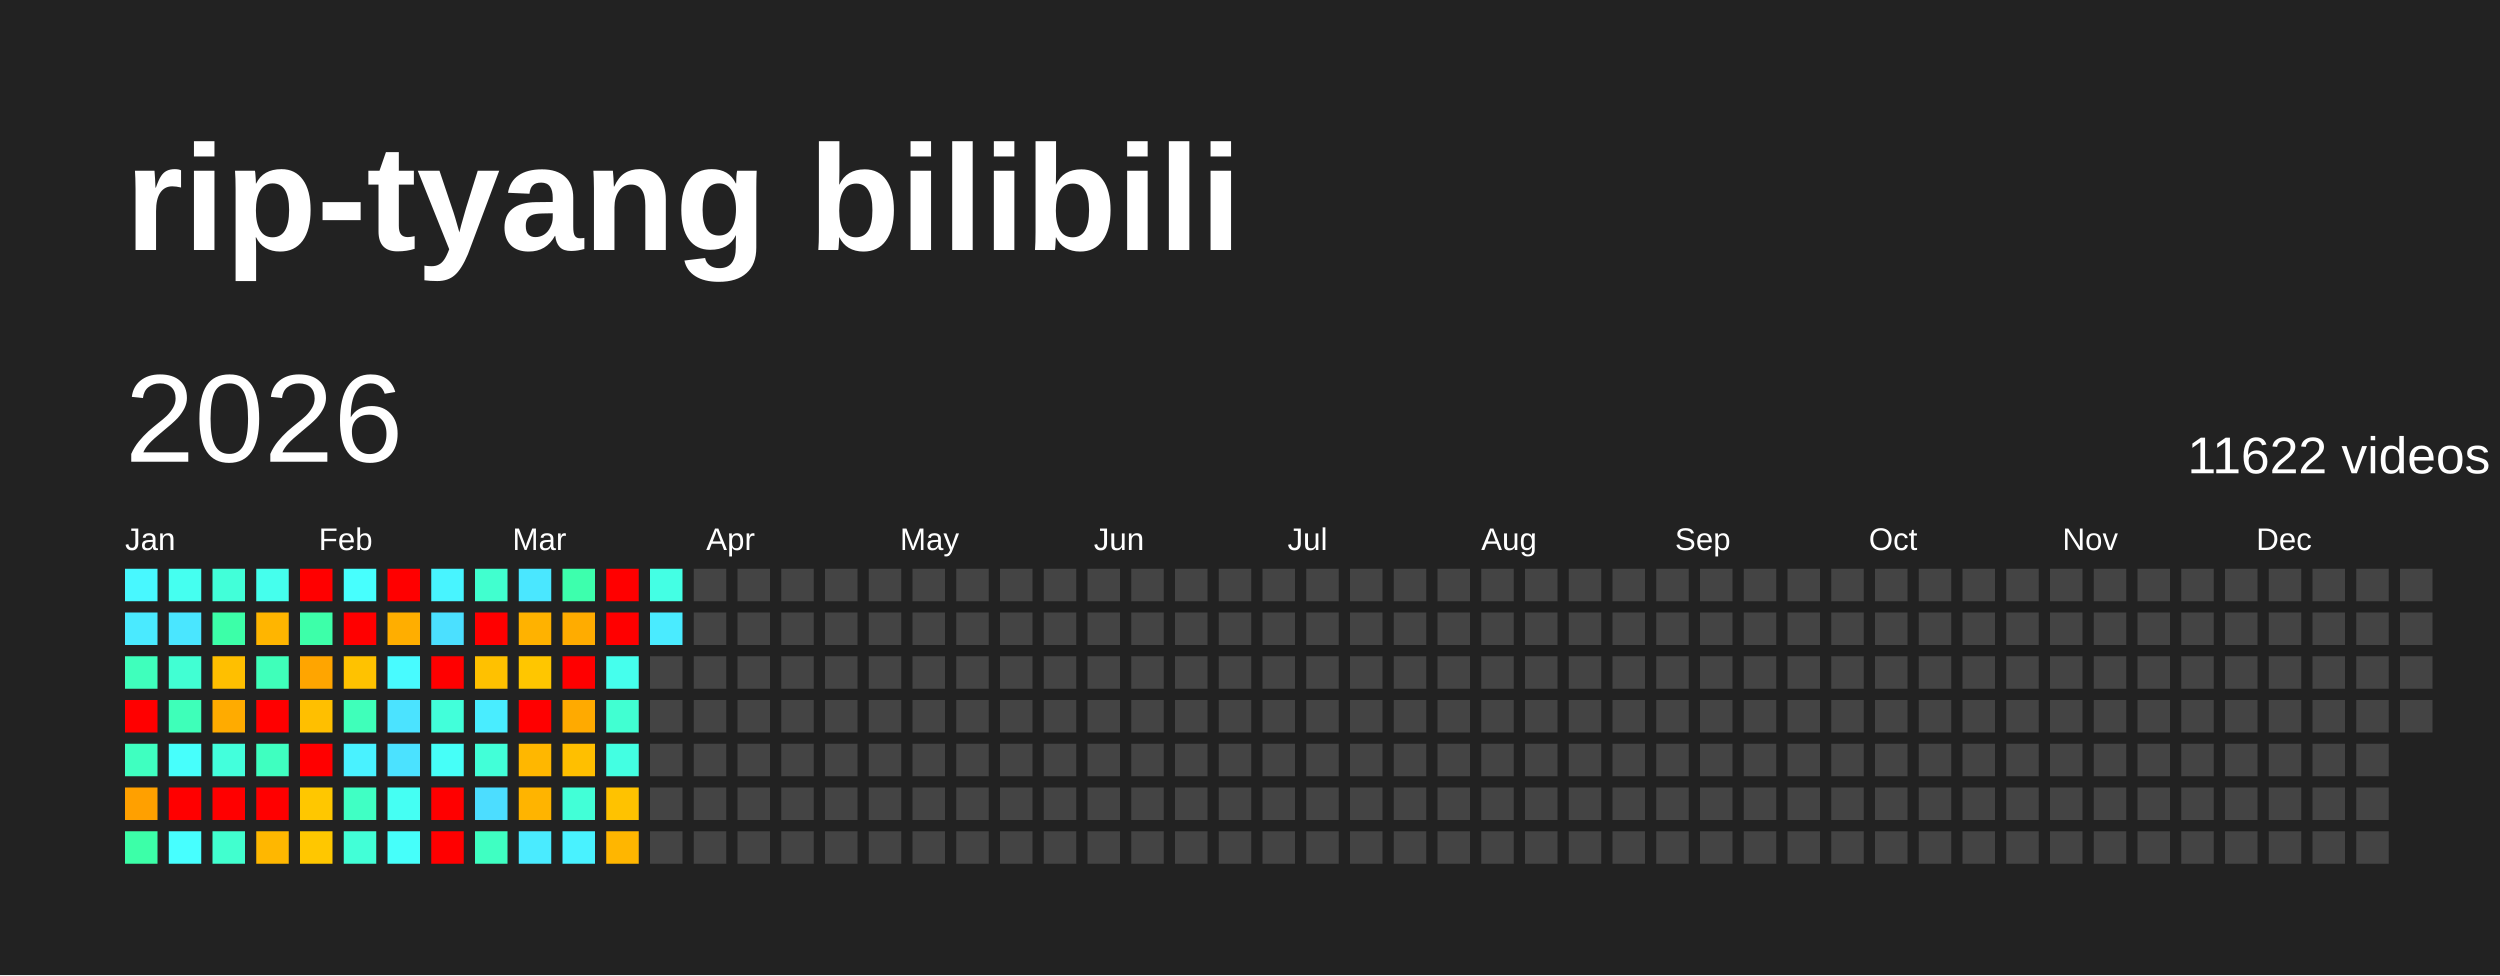
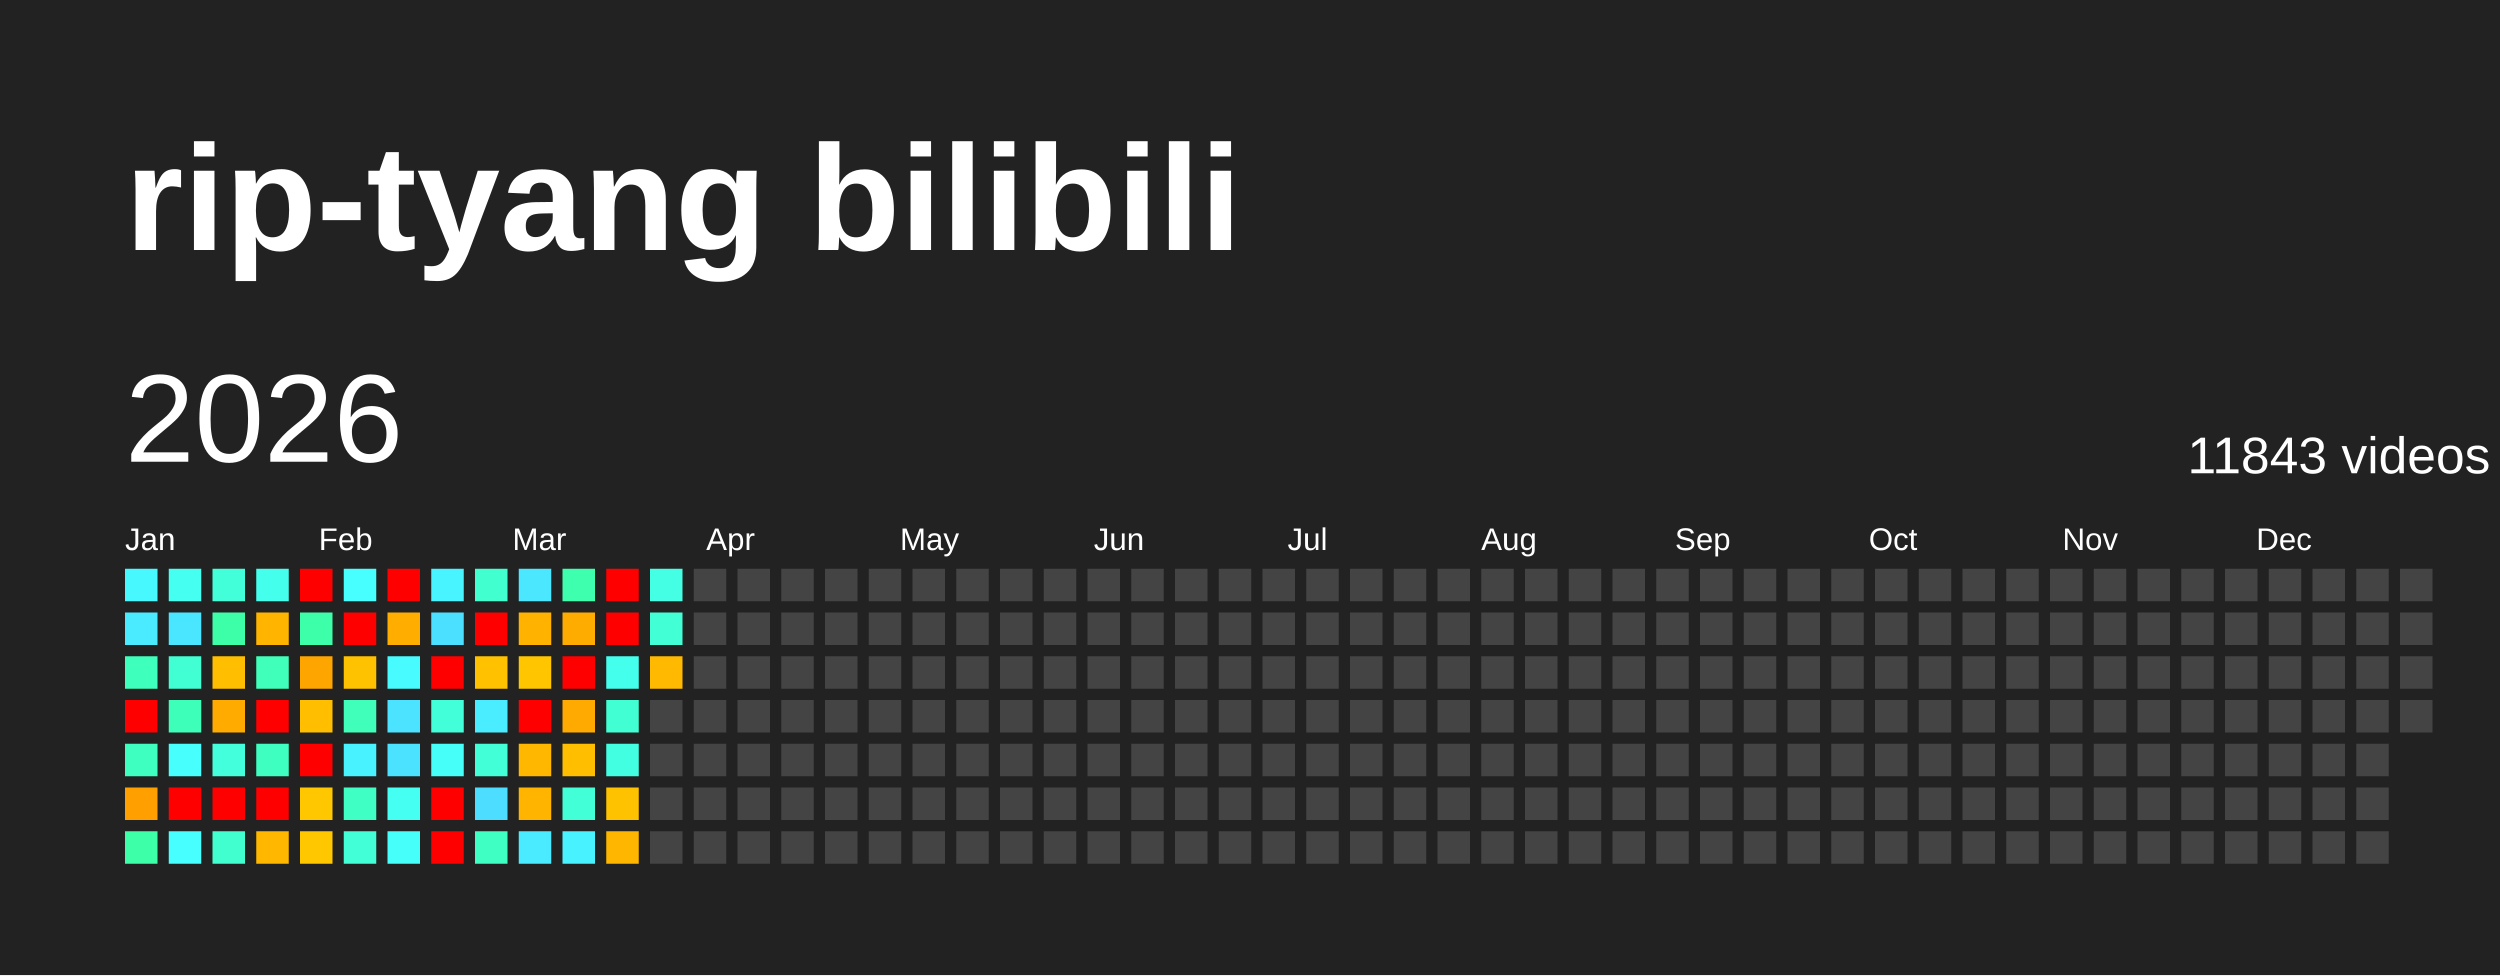
<svg xmlns="http://www.w3.org/2000/svg" baseProfile="full" height="78mm" version="1.1" viewBox="0,0,200,78" width="200mm">
  <defs />
  <rect fill="#222222" height="78" width="200" x="0" y="0" />
  <text fill="#FFFFFF" style="font-size:12px; font-family:Arial; font-weight:bold;" x="10" y="20">rip-tyang bilibili</text>
  <text dominant-baseline="hanging" fill="#FFFFFF" style="font-size:10.0px; font-family:Arial;" x="10" y="30">2026</text>
-   <text dominant-baseline="hanging" fill="#FFFFFF" style="font-size:4.125px; font-family:Arial;" x="175" y="35">11622 videos</text>
+   <text dominant-baseline="hanging" fill="#FFFFFF" style="font-size:4.125px; font-family:Arial;" x="175" y="35">11843 videos</text>
  <text fill="#FFFFFF" style="font-size:2.5px; font-family:Arial" x="10.0" y="44">Jan</text>
  <text fill="#FFFFFF" style="font-size:2.5px; font-family:Arial" x="25.5" y="44">Feb</text>
  <text fill="#FFFFFF" style="font-size:2.5px; font-family:Arial" x="41.0" y="44">Mar</text>
  <text fill="#FFFFFF" style="font-size:2.5px; font-family:Arial" x="56.5" y="44">Apr</text>
  <text fill="#FFFFFF" style="font-size:2.5px; font-family:Arial" x="72.0" y="44">May</text>
  <text fill="#FFFFFF" style="font-size:2.5px; font-family:Arial" x="87.5" y="44">Jun</text>
  <text fill="#FFFFFF" style="font-size:2.5px; font-family:Arial" x="103.0" y="44">Jul</text>
  <text fill="#FFFFFF" style="font-size:2.5px; font-family:Arial" x="118.5" y="44">Aug</text>
  <text fill="#FFFFFF" style="font-size:2.5px; font-family:Arial" x="134.0" y="44">Sep</text>
  <text fill="#FFFFFF" style="font-size:2.5px; font-family:Arial" x="149.5" y="44">Oct</text>
  <text fill="#FFFFFF" style="font-size:2.5px; font-family:Arial" x="165.0" y="44">Nov</text>
  <text fill="#FFFFFF" style="font-size:2.5px; font-family:Arial" x="180.5" y="44">Dec</text>
  <rect fill="#48f8ff" height="2.6" width="2.6" x="10.0" y="45.5" />
  <rect fill="#4aeaff" height="2.6" width="2.6" x="10.0" y="49.0" />
  <rect fill="#3fffbc" height="2.6" width="2.6" x="10.0" y="52.5" />
  <rect fill="red" height="2.6" width="2.6" x="10.0" y="56.0" />
  <rect fill="#3fffc0" height="2.6" width="2.6" x="10.0" y="59.5" />
  <rect fill="#ffa000" height="2.6" width="2.6" x="10.0" y="63.0" />
  <rect fill="#3cffa8" height="2.6" width="2.6" x="10.0" y="66.5" />
  <rect fill="#45fff0" height="2.6" width="2.6" x="13.5" y="45.5" />
  <rect fill="#4ae6ff" height="2.6" width="2.6" x="13.5" y="49.0" />
  <rect fill="#41ffd3" height="2.6" width="2.6" x="13.5" y="52.5" />
  <rect fill="#3effb9" height="2.6" width="2.6" x="13.5" y="56.0" />
  <rect fill="#47fffc" height="2.6" width="2.6" x="13.5" y="59.5" />
  <rect fill="red" height="2.6" width="2.6" x="13.5" y="63.0" />
  <rect fill="#47ffff" height="2.6" width="2.6" x="13.5" y="66.5" />
  <rect fill="#42ffd9" height="2.6" width="2.6" x="17.0" y="45.5" />
  <rect fill="#3cffa8" height="2.6" width="2.6" x="17.0" y="49.0" />
  <rect fill="#ffbf00" height="2.6" width="2.6" x="17.0" y="52.5" />
  <rect fill="#ffab00" height="2.6" width="2.6" x="17.0" y="56.0" />
  <rect fill="#43ffdc" height="2.6" width="2.6" x="17.0" y="59.5" />
  <rect fill="red" height="2.6" width="2.6" x="17.0" y="63.0" />
  <rect fill="#41ffcf" height="2.6" width="2.6" x="17.0" y="66.5" />
  <rect fill="#45ffed" height="2.6" width="2.6" x="20.5" y="45.5" />
  <rect fill="#ffb500" height="2.6" width="2.6" x="20.5" y="49.0" />
  <rect fill="#3fffba" height="2.6" width="2.6" x="20.5" y="52.5" />
  <rect fill="red" height="2.6" width="2.6" x="20.5" y="56.0" />
  <rect fill="#3fffc0" height="2.6" width="2.6" x="20.5" y="59.5" />
  <rect fill="red" height="2.6" width="2.6" x="20.5" y="63.0" />
  <rect fill="#ffb700" height="2.6" width="2.6" x="20.5" y="66.5" />
  <rect fill="red" height="2.6" width="2.6" x="24.0" y="45.5" />
  <rect fill="#3dffa9" height="2.6" width="2.6" x="24.0" y="49.0" />
  <rect fill="#ffa500" height="2.6" width="2.6" x="24.0" y="52.5" />
  <rect fill="#ffbf00" height="2.6" width="2.6" x="24.0" y="56.0" />
  <rect fill="red" height="2.6" width="2.6" x="24.0" y="59.5" />
  <rect fill="#ffc700" height="2.6" width="2.6" x="24.0" y="63.0" />
  <rect fill="#ffc700" height="2.6" width="2.6" x="24.0" y="66.5" />
  <rect fill="#47fffe" height="2.6" width="2.6" x="27.5" y="45.5" />
  <rect fill="red" height="2.6" width="2.6" x="27.5" y="49.0" />
  <rect fill="#ffc200" height="2.6" width="2.6" x="27.5" y="52.5" />
  <rect fill="#3fffba" height="2.6" width="2.6" x="27.5" y="56.0" />
  <rect fill="#49f2ff" height="2.6" width="2.6" x="27.5" y="59.5" />
  <rect fill="#40ffc4" height="2.6" width="2.6" x="27.5" y="63.0" />
  <rect fill="#42ffd7" height="2.6" width="2.6" x="27.5" y="66.5" />
  <rect fill="red" height="2.6" width="2.6" x="31.0" y="45.5" />
  <rect fill="#ffae00" height="2.6" width="2.6" x="31.0" y="49.0" />
  <rect fill="#48fbff" height="2.6" width="2.6" x="31.0" y="52.5" />
  <rect fill="#4be3ff" height="2.6" width="2.6" x="31.0" y="56.0" />
  <rect fill="#4be2ff" height="2.6" width="2.6" x="31.0" y="59.5" />
  <rect fill="#45fff3" height="2.6" width="2.6" x="31.0" y="63.0" />
  <rect fill="#46fffa" height="2.6" width="2.6" x="31.0" y="66.5" />
  <rect fill="#48f4ff" height="2.6" width="2.6" x="34.5" y="45.5" />
  <rect fill="#4be0ff" height="2.6" width="2.6" x="34.5" y="49.0" />
  <rect fill="red" height="2.6" width="2.6" x="34.5" y="52.5" />
  <rect fill="#42ffda" height="2.6" width="2.6" x="34.5" y="56.0" />
  <rect fill="#46fff8" height="2.6" width="2.6" x="34.5" y="59.5" />
  <rect fill="red" height="2.6" width="2.6" x="34.5" y="63.0" />
  <rect fill="red" height="2.6" width="2.6" x="34.5" y="66.5" />
  <rect fill="#41ffcf" height="2.6" width="2.6" x="38.0" y="45.5" />
  <rect fill="red" height="2.6" width="2.6" x="38.0" y="49.0" />
  <rect fill="#ffc100" height="2.6" width="2.6" x="38.0" y="52.5" />
  <rect fill="#49edff" height="2.6" width="2.6" x="38.0" y="56.0" />
  <rect fill="#42ffd8" height="2.6" width="2.6" x="38.0" y="59.5" />
  <rect fill="#4cddff" height="2.6" width="2.6" x="38.0" y="63.0" />
  <rect fill="#3fffc2" height="2.6" width="2.6" x="38.0" y="66.5" />
  <rect fill="#4ae7ff" height="2.6" width="2.6" x="41.5" y="45.5" />
  <rect fill="#ffb200" height="2.6" width="2.6" x="41.5" y="49.0" />
  <rect fill="#ffc600" height="2.6" width="2.6" x="41.5" y="52.5" />
  <rect fill="red" height="2.6" width="2.6" x="41.5" y="56.0" />
  <rect fill="#ffb700" height="2.6" width="2.6" x="41.5" y="59.5" />
  <rect fill="#ffb400" height="2.6" width="2.6" x="41.5" y="63.0" />
  <rect fill="#4aebff" height="2.6" width="2.6" x="41.5" y="66.5" />
  <rect fill="#3dffad" height="2.6" width="2.6" x="45.0" y="45.5" />
  <rect fill="#ffac00" height="2.6" width="2.6" x="45.0" y="49.0" />
  <rect fill="red" height="2.6" width="2.6" x="45.0" y="52.5" />
  <rect fill="#ffaa00" height="2.6" width="2.6" x="45.0" y="56.0" />
  <rect fill="#ffbf00" height="2.6" width="2.6" x="45.0" y="59.5" />
  <rect fill="#42ffd7" height="2.6" width="2.6" x="45.0" y="63.0" />
  <rect fill="#49f2ff" height="2.6" width="2.6" x="45.0" y="66.5" />
  <rect fill="red" height="2.6" width="2.6" x="48.5" y="45.5" />
  <rect fill="red" height="2.6" width="2.6" x="48.5" y="49.0" />
  <rect fill="#45ffed" height="2.6" width="2.6" x="48.5" y="52.5" />
  <rect fill="#41ffd2" height="2.6" width="2.6" x="48.5" y="56.0" />
  <rect fill="#43ffe2" height="2.6" width="2.6" x="48.5" y="59.5" />
  <rect fill="#ffc200" height="2.6" width="2.6" x="48.5" y="63.0" />
  <rect fill="#ffb600" height="2.6" width="2.6" x="48.5" y="66.5" />
  <rect fill="#44ffe4" height="2.6" width="2.6" x="52.0" y="45.5" />
-   <rect fill="#4aebff" height="2.6" width="2.6" x="52.0" y="49.0" />
-   <rect fill="#444444" height="2.6" width="2.6" x="52.0" y="52.5" />
+   <rect fill="#42ffd5" height="2.6" width="2.6" x="52.0" y="49.0" />
+   <rect fill="#ffb900" height="2.6" width="2.6" x="52.0" y="52.5" />
  <rect fill="#444444" height="2.6" width="2.6" x="52.0" y="56.0" />
  <rect fill="#444444" height="2.6" width="2.6" x="52.0" y="59.5" />
  <rect fill="#444444" height="2.6" width="2.6" x="52.0" y="63.0" />
  <rect fill="#444444" height="2.6" width="2.6" x="52.0" y="66.5" />
  <rect fill="#444444" height="2.6" width="2.6" x="55.5" y="45.5" />
  <rect fill="#444444" height="2.6" width="2.6" x="55.5" y="49.0" />
  <rect fill="#444444" height="2.6" width="2.6" x="55.5" y="52.5" />
  <rect fill="#444444" height="2.6" width="2.6" x="55.5" y="56.0" />
  <rect fill="#444444" height="2.6" width="2.6" x="55.5" y="59.5" />
  <rect fill="#444444" height="2.6" width="2.6" x="55.5" y="63.0" />
  <rect fill="#444444" height="2.6" width="2.6" x="55.5" y="66.5" />
  <rect fill="#444444" height="2.6" width="2.6" x="59.0" y="45.5" />
  <rect fill="#444444" height="2.6" width="2.6" x="59.0" y="49.0" />
  <rect fill="#444444" height="2.6" width="2.6" x="59.0" y="52.5" />
  <rect fill="#444444" height="2.6" width="2.6" x="59.0" y="56.0" />
  <rect fill="#444444" height="2.6" width="2.6" x="59.0" y="59.5" />
  <rect fill="#444444" height="2.6" width="2.6" x="59.0" y="63.0" />
  <rect fill="#444444" height="2.6" width="2.6" x="59.0" y="66.5" />
  <rect fill="#444444" height="2.6" width="2.6" x="62.5" y="45.5" />
  <rect fill="#444444" height="2.6" width="2.6" x="62.5" y="49.0" />
  <rect fill="#444444" height="2.6" width="2.6" x="62.5" y="52.5" />
  <rect fill="#444444" height="2.6" width="2.6" x="62.5" y="56.0" />
  <rect fill="#444444" height="2.6" width="2.6" x="62.5" y="59.5" />
  <rect fill="#444444" height="2.6" width="2.6" x="62.5" y="63.0" />
  <rect fill="#444444" height="2.6" width="2.6" x="62.5" y="66.5" />
  <rect fill="#444444" height="2.6" width="2.6" x="66.0" y="45.5" />
  <rect fill="#444444" height="2.6" width="2.6" x="66.0" y="49.0" />
  <rect fill="#444444" height="2.6" width="2.6" x="66.0" y="52.5" />
  <rect fill="#444444" height="2.6" width="2.6" x="66.0" y="56.0" />
  <rect fill="#444444" height="2.6" width="2.6" x="66.0" y="59.5" />
  <rect fill="#444444" height="2.6" width="2.6" x="66.0" y="63.0" />
  <rect fill="#444444" height="2.6" width="2.6" x="66.0" y="66.5" />
  <rect fill="#444444" height="2.6" width="2.6" x="69.5" y="45.5" />
  <rect fill="#444444" height="2.6" width="2.6" x="69.5" y="49.0" />
  <rect fill="#444444" height="2.6" width="2.6" x="69.5" y="52.5" />
  <rect fill="#444444" height="2.6" width="2.6" x="69.5" y="56.0" />
  <rect fill="#444444" height="2.6" width="2.6" x="69.5" y="59.5" />
  <rect fill="#444444" height="2.6" width="2.6" x="69.5" y="63.0" />
  <rect fill="#444444" height="2.6" width="2.6" x="69.5" y="66.5" />
  <rect fill="#444444" height="2.6" width="2.6" x="73.0" y="45.5" />
  <rect fill="#444444" height="2.6" width="2.6" x="73.0" y="49.0" />
  <rect fill="#444444" height="2.6" width="2.6" x="73.0" y="52.5" />
  <rect fill="#444444" height="2.6" width="2.6" x="73.0" y="56.0" />
  <rect fill="#444444" height="2.6" width="2.6" x="73.0" y="59.5" />
  <rect fill="#444444" height="2.6" width="2.6" x="73.0" y="63.0" />
  <rect fill="#444444" height="2.6" width="2.6" x="73.0" y="66.5" />
  <rect fill="#444444" height="2.6" width="2.6" x="76.5" y="45.5" />
  <rect fill="#444444" height="2.6" width="2.6" x="76.5" y="49.0" />
  <rect fill="#444444" height="2.6" width="2.6" x="76.5" y="52.5" />
  <rect fill="#444444" height="2.6" width="2.6" x="76.5" y="56.0" />
  <rect fill="#444444" height="2.6" width="2.6" x="76.5" y="59.5" />
  <rect fill="#444444" height="2.6" width="2.6" x="76.5" y="63.0" />
  <rect fill="#444444" height="2.6" width="2.6" x="76.5" y="66.5" />
  <rect fill="#444444" height="2.6" width="2.6" x="80.0" y="45.5" />
  <rect fill="#444444" height="2.6" width="2.6" x="80.0" y="49.0" />
  <rect fill="#444444" height="2.6" width="2.6" x="80.0" y="52.5" />
  <rect fill="#444444" height="2.6" width="2.6" x="80.0" y="56.0" />
  <rect fill="#444444" height="2.6" width="2.6" x="80.0" y="59.5" />
  <rect fill="#444444" height="2.6" width="2.6" x="80.0" y="63.0" />
  <rect fill="#444444" height="2.6" width="2.6" x="80.0" y="66.5" />
  <rect fill="#444444" height="2.6" width="2.6" x="83.5" y="45.5" />
  <rect fill="#444444" height="2.6" width="2.6" x="83.5" y="49.0" />
  <rect fill="#444444" height="2.6" width="2.6" x="83.5" y="52.5" />
  <rect fill="#444444" height="2.6" width="2.6" x="83.5" y="56.0" />
  <rect fill="#444444" height="2.6" width="2.6" x="83.5" y="59.5" />
  <rect fill="#444444" height="2.6" width="2.6" x="83.5" y="63.0" />
  <rect fill="#444444" height="2.6" width="2.6" x="83.5" y="66.5" />
  <rect fill="#444444" height="2.6" width="2.6" x="87.0" y="45.5" />
  <rect fill="#444444" height="2.6" width="2.6" x="87.0" y="49.0" />
  <rect fill="#444444" height="2.6" width="2.6" x="87.0" y="52.5" />
  <rect fill="#444444" height="2.6" width="2.6" x="87.0" y="56.0" />
  <rect fill="#444444" height="2.6" width="2.6" x="87.0" y="59.5" />
  <rect fill="#444444" height="2.6" width="2.6" x="87.0" y="63.0" />
  <rect fill="#444444" height="2.6" width="2.6" x="87.0" y="66.5" />
  <rect fill="#444444" height="2.6" width="2.6" x="90.5" y="45.5" />
  <rect fill="#444444" height="2.6" width="2.6" x="90.5" y="49.0" />
  <rect fill="#444444" height="2.6" width="2.6" x="90.5" y="52.5" />
  <rect fill="#444444" height="2.6" width="2.6" x="90.5" y="56.0" />
  <rect fill="#444444" height="2.6" width="2.6" x="90.5" y="59.5" />
  <rect fill="#444444" height="2.6" width="2.6" x="90.5" y="63.0" />
  <rect fill="#444444" height="2.6" width="2.6" x="90.5" y="66.5" />
  <rect fill="#444444" height="2.6" width="2.6" x="94.0" y="45.5" />
  <rect fill="#444444" height="2.6" width="2.6" x="94.0" y="49.0" />
  <rect fill="#444444" height="2.6" width="2.6" x="94.0" y="52.5" />
  <rect fill="#444444" height="2.6" width="2.6" x="94.0" y="56.0" />
  <rect fill="#444444" height="2.6" width="2.6" x="94.0" y="59.5" />
  <rect fill="#444444" height="2.6" width="2.6" x="94.0" y="63.0" />
  <rect fill="#444444" height="2.6" width="2.6" x="94.0" y="66.5" />
  <rect fill="#444444" height="2.6" width="2.6" x="97.5" y="45.5" />
  <rect fill="#444444" height="2.6" width="2.6" x="97.5" y="49.0" />
  <rect fill="#444444" height="2.6" width="2.6" x="97.5" y="52.5" />
  <rect fill="#444444" height="2.6" width="2.6" x="97.5" y="56.0" />
  <rect fill="#444444" height="2.6" width="2.6" x="97.5" y="59.5" />
  <rect fill="#444444" height="2.6" width="2.6" x="97.5" y="63.0" />
  <rect fill="#444444" height="2.6" width="2.6" x="97.5" y="66.5" />
  <rect fill="#444444" height="2.6" width="2.6" x="101.0" y="45.5" />
  <rect fill="#444444" height="2.6" width="2.6" x="101.0" y="49.0" />
  <rect fill="#444444" height="2.6" width="2.6" x="101.0" y="52.5" />
  <rect fill="#444444" height="2.6" width="2.6" x="101.0" y="56.0" />
  <rect fill="#444444" height="2.6" width="2.6" x="101.0" y="59.5" />
  <rect fill="#444444" height="2.6" width="2.6" x="101.0" y="63.0" />
  <rect fill="#444444" height="2.6" width="2.6" x="101.0" y="66.5" />
  <rect fill="#444444" height="2.6" width="2.6" x="104.5" y="45.5" />
  <rect fill="#444444" height="2.6" width="2.6" x="104.5" y="49.0" />
  <rect fill="#444444" height="2.6" width="2.6" x="104.5" y="52.5" />
  <rect fill="#444444" height="2.6" width="2.6" x="104.5" y="56.0" />
  <rect fill="#444444" height="2.6" width="2.6" x="104.5" y="59.5" />
  <rect fill="#444444" height="2.6" width="2.6" x="104.5" y="63.0" />
  <rect fill="#444444" height="2.6" width="2.6" x="104.5" y="66.5" />
  <rect fill="#444444" height="2.6" width="2.6" x="108.0" y="45.5" />
  <rect fill="#444444" height="2.6" width="2.6" x="108.0" y="49.0" />
  <rect fill="#444444" height="2.6" width="2.6" x="108.0" y="52.5" />
  <rect fill="#444444" height="2.6" width="2.6" x="108.0" y="56.0" />
  <rect fill="#444444" height="2.6" width="2.6" x="108.0" y="59.5" />
  <rect fill="#444444" height="2.6" width="2.6" x="108.0" y="63.0" />
  <rect fill="#444444" height="2.6" width="2.6" x="108.0" y="66.5" />
  <rect fill="#444444" height="2.6" width="2.6" x="111.5" y="45.5" />
  <rect fill="#444444" height="2.6" width="2.6" x="111.5" y="49.0" />
  <rect fill="#444444" height="2.6" width="2.6" x="111.5" y="52.5" />
  <rect fill="#444444" height="2.6" width="2.6" x="111.5" y="56.0" />
  <rect fill="#444444" height="2.6" width="2.6" x="111.5" y="59.5" />
  <rect fill="#444444" height="2.6" width="2.6" x="111.5" y="63.0" />
  <rect fill="#444444" height="2.6" width="2.6" x="111.5" y="66.5" />
  <rect fill="#444444" height="2.6" width="2.6" x="115.0" y="45.5" />
  <rect fill="#444444" height="2.6" width="2.6" x="115.0" y="49.0" />
  <rect fill="#444444" height="2.6" width="2.6" x="115.0" y="52.5" />
  <rect fill="#444444" height="2.6" width="2.6" x="115.0" y="56.0" />
  <rect fill="#444444" height="2.6" width="2.6" x="115.0" y="59.5" />
  <rect fill="#444444" height="2.6" width="2.6" x="115.0" y="63.0" />
  <rect fill="#444444" height="2.6" width="2.6" x="115.0" y="66.5" />
  <rect fill="#444444" height="2.6" width="2.6" x="118.5" y="45.5" />
  <rect fill="#444444" height="2.6" width="2.6" x="118.5" y="49.0" />
  <rect fill="#444444" height="2.6" width="2.6" x="118.5" y="52.5" />
  <rect fill="#444444" height="2.6" width="2.6" x="118.5" y="56.0" />
  <rect fill="#444444" height="2.6" width="2.6" x="118.5" y="59.5" />
  <rect fill="#444444" height="2.6" width="2.6" x="118.5" y="63.0" />
  <rect fill="#444444" height="2.6" width="2.6" x="118.5" y="66.5" />
  <rect fill="#444444" height="2.6" width="2.6" x="122.0" y="45.5" />
  <rect fill="#444444" height="2.6" width="2.6" x="122.0" y="49.0" />
  <rect fill="#444444" height="2.6" width="2.6" x="122.0" y="52.5" />
  <rect fill="#444444" height="2.6" width="2.6" x="122.0" y="56.0" />
  <rect fill="#444444" height="2.6" width="2.6" x="122.0" y="59.5" />
  <rect fill="#444444" height="2.6" width="2.6" x="122.0" y="63.0" />
  <rect fill="#444444" height="2.6" width="2.6" x="122.0" y="66.5" />
  <rect fill="#444444" height="2.6" width="2.6" x="125.5" y="45.5" />
  <rect fill="#444444" height="2.6" width="2.6" x="125.5" y="49.0" />
  <rect fill="#444444" height="2.6" width="2.6" x="125.5" y="52.5" />
  <rect fill="#444444" height="2.6" width="2.6" x="125.5" y="56.0" />
  <rect fill="#444444" height="2.6" width="2.6" x="125.5" y="59.5" />
  <rect fill="#444444" height="2.6" width="2.6" x="125.5" y="63.0" />
  <rect fill="#444444" height="2.6" width="2.6" x="125.5" y="66.5" />
  <rect fill="#444444" height="2.6" width="2.6" x="129.0" y="45.5" />
  <rect fill="#444444" height="2.6" width="2.6" x="129.0" y="49.0" />
  <rect fill="#444444" height="2.6" width="2.6" x="129.0" y="52.5" />
  <rect fill="#444444" height="2.6" width="2.6" x="129.0" y="56.0" />
  <rect fill="#444444" height="2.6" width="2.6" x="129.0" y="59.5" />
  <rect fill="#444444" height="2.6" width="2.6" x="129.0" y="63.0" />
  <rect fill="#444444" height="2.6" width="2.6" x="129.0" y="66.5" />
  <rect fill="#444444" height="2.6" width="2.6" x="132.5" y="45.5" />
  <rect fill="#444444" height="2.6" width="2.6" x="132.5" y="49.0" />
  <rect fill="#444444" height="2.6" width="2.6" x="132.5" y="52.5" />
  <rect fill="#444444" height="2.6" width="2.6" x="132.5" y="56.0" />
  <rect fill="#444444" height="2.6" width="2.6" x="132.5" y="59.5" />
  <rect fill="#444444" height="2.6" width="2.6" x="132.5" y="63.0" />
  <rect fill="#444444" height="2.6" width="2.6" x="132.5" y="66.5" />
  <rect fill="#444444" height="2.6" width="2.6" x="136.0" y="45.5" />
  <rect fill="#444444" height="2.6" width="2.6" x="136.0" y="49.0" />
  <rect fill="#444444" height="2.6" width="2.6" x="136.0" y="52.5" />
  <rect fill="#444444" height="2.6" width="2.6" x="136.0" y="56.0" />
  <rect fill="#444444" height="2.6" width="2.6" x="136.0" y="59.5" />
  <rect fill="#444444" height="2.6" width="2.6" x="136.0" y="63.0" />
  <rect fill="#444444" height="2.6" width="2.6" x="136.0" y="66.5" />
  <rect fill="#444444" height="2.6" width="2.6" x="139.5" y="45.5" />
  <rect fill="#444444" height="2.6" width="2.6" x="139.5" y="49.0" />
  <rect fill="#444444" height="2.6" width="2.6" x="139.5" y="52.5" />
  <rect fill="#444444" height="2.6" width="2.6" x="139.5" y="56.0" />
  <rect fill="#444444" height="2.6" width="2.6" x="139.5" y="59.5" />
  <rect fill="#444444" height="2.6" width="2.6" x="139.5" y="63.0" />
  <rect fill="#444444" height="2.6" width="2.6" x="139.5" y="66.5" />
  <rect fill="#444444" height="2.6" width="2.6" x="143.0" y="45.5" />
  <rect fill="#444444" height="2.6" width="2.6" x="143.0" y="49.0" />
  <rect fill="#444444" height="2.6" width="2.6" x="143.0" y="52.5" />
  <rect fill="#444444" height="2.6" width="2.6" x="143.0" y="56.0" />
  <rect fill="#444444" height="2.6" width="2.6" x="143.0" y="59.5" />
  <rect fill="#444444" height="2.6" width="2.6" x="143.0" y="63.0" />
  <rect fill="#444444" height="2.6" width="2.6" x="143.0" y="66.5" />
  <rect fill="#444444" height="2.6" width="2.6" x="146.5" y="45.5" />
  <rect fill="#444444" height="2.6" width="2.6" x="146.5" y="49.0" />
  <rect fill="#444444" height="2.6" width="2.6" x="146.5" y="52.5" />
  <rect fill="#444444" height="2.6" width="2.6" x="146.5" y="56.0" />
  <rect fill="#444444" height="2.6" width="2.6" x="146.5" y="59.5" />
  <rect fill="#444444" height="2.6" width="2.6" x="146.5" y="63.0" />
  <rect fill="#444444" height="2.6" width="2.6" x="146.5" y="66.5" />
  <rect fill="#444444" height="2.6" width="2.6" x="150.0" y="45.5" />
  <rect fill="#444444" height="2.6" width="2.6" x="150.0" y="49.0" />
  <rect fill="#444444" height="2.6" width="2.6" x="150.0" y="52.5" />
  <rect fill="#444444" height="2.6" width="2.6" x="150.0" y="56.0" />
  <rect fill="#444444" height="2.6" width="2.6" x="150.0" y="59.5" />
  <rect fill="#444444" height="2.6" width="2.6" x="150.0" y="63.0" />
  <rect fill="#444444" height="2.6" width="2.6" x="150.0" y="66.5" />
  <rect fill="#444444" height="2.6" width="2.6" x="153.5" y="45.5" />
  <rect fill="#444444" height="2.6" width="2.6" x="153.5" y="49.0" />
  <rect fill="#444444" height="2.6" width="2.6" x="153.5" y="52.5" />
  <rect fill="#444444" height="2.6" width="2.6" x="153.5" y="56.0" />
  <rect fill="#444444" height="2.6" width="2.6" x="153.5" y="59.5" />
  <rect fill="#444444" height="2.6" width="2.6" x="153.5" y="63.0" />
  <rect fill="#444444" height="2.6" width="2.6" x="153.5" y="66.5" />
  <rect fill="#444444" height="2.6" width="2.6" x="157.0" y="45.5" />
  <rect fill="#444444" height="2.6" width="2.6" x="157.0" y="49.0" />
  <rect fill="#444444" height="2.6" width="2.6" x="157.0" y="52.5" />
  <rect fill="#444444" height="2.6" width="2.6" x="157.0" y="56.0" />
  <rect fill="#444444" height="2.6" width="2.6" x="157.0" y="59.5" />
  <rect fill="#444444" height="2.6" width="2.6" x="157.0" y="63.0" />
  <rect fill="#444444" height="2.6" width="2.6" x="157.0" y="66.5" />
  <rect fill="#444444" height="2.6" width="2.6" x="160.5" y="45.5" />
  <rect fill="#444444" height="2.6" width="2.6" x="160.5" y="49.0" />
  <rect fill="#444444" height="2.6" width="2.6" x="160.5" y="52.5" />
  <rect fill="#444444" height="2.6" width="2.6" x="160.5" y="56.0" />
  <rect fill="#444444" height="2.6" width="2.6" x="160.5" y="59.5" />
  <rect fill="#444444" height="2.6" width="2.6" x="160.5" y="63.0" />
  <rect fill="#444444" height="2.6" width="2.6" x="160.5" y="66.5" />
  <rect fill="#444444" height="2.6" width="2.6" x="164.0" y="45.5" />
  <rect fill="#444444" height="2.6" width="2.6" x="164.0" y="49.0" />
  <rect fill="#444444" height="2.6" width="2.6" x="164.0" y="52.5" />
  <rect fill="#444444" height="2.6" width="2.6" x="164.0" y="56.0" />
  <rect fill="#444444" height="2.6" width="2.6" x="164.0" y="59.5" />
  <rect fill="#444444" height="2.6" width="2.6" x="164.0" y="63.0" />
  <rect fill="#444444" height="2.6" width="2.6" x="164.0" y="66.5" />
  <rect fill="#444444" height="2.6" width="2.6" x="167.5" y="45.5" />
  <rect fill="#444444" height="2.6" width="2.6" x="167.5" y="49.0" />
  <rect fill="#444444" height="2.6" width="2.6" x="167.5" y="52.5" />
  <rect fill="#444444" height="2.6" width="2.6" x="167.5" y="56.0" />
  <rect fill="#444444" height="2.6" width="2.6" x="167.5" y="59.5" />
  <rect fill="#444444" height="2.6" width="2.6" x="167.5" y="63.0" />
  <rect fill="#444444" height="2.6" width="2.6" x="167.5" y="66.5" />
  <rect fill="#444444" height="2.6" width="2.6" x="171.0" y="45.5" />
  <rect fill="#444444" height="2.6" width="2.6" x="171.0" y="49.0" />
  <rect fill="#444444" height="2.6" width="2.6" x="171.0" y="52.5" />
  <rect fill="#444444" height="2.6" width="2.6" x="171.0" y="56.0" />
  <rect fill="#444444" height="2.6" width="2.6" x="171.0" y="59.5" />
  <rect fill="#444444" height="2.6" width="2.6" x="171.0" y="63.0" />
  <rect fill="#444444" height="2.6" width="2.6" x="171.0" y="66.5" />
  <rect fill="#444444" height="2.6" width="2.6" x="174.5" y="45.5" />
  <rect fill="#444444" height="2.6" width="2.6" x="174.5" y="49.0" />
  <rect fill="#444444" height="2.6" width="2.6" x="174.5" y="52.5" />
  <rect fill="#444444" height="2.6" width="2.6" x="174.5" y="56.0" />
  <rect fill="#444444" height="2.6" width="2.6" x="174.5" y="59.5" />
  <rect fill="#444444" height="2.6" width="2.6" x="174.5" y="63.0" />
  <rect fill="#444444" height="2.6" width="2.6" x="174.5" y="66.5" />
  <rect fill="#444444" height="2.6" width="2.6" x="178.0" y="45.5" />
  <rect fill="#444444" height="2.6" width="2.6" x="178.0" y="49.0" />
  <rect fill="#444444" height="2.6" width="2.6" x="178.0" y="52.5" />
  <rect fill="#444444" height="2.6" width="2.6" x="178.0" y="56.0" />
  <rect fill="#444444" height="2.6" width="2.6" x="178.0" y="59.5" />
  <rect fill="#444444" height="2.6" width="2.6" x="178.0" y="63.0" />
  <rect fill="#444444" height="2.6" width="2.6" x="178.0" y="66.5" />
  <rect fill="#444444" height="2.6" width="2.6" x="181.5" y="45.5" />
  <rect fill="#444444" height="2.6" width="2.6" x="181.5" y="49.0" />
  <rect fill="#444444" height="2.6" width="2.6" x="181.5" y="52.5" />
  <rect fill="#444444" height="2.6" width="2.6" x="181.5" y="56.0" />
  <rect fill="#444444" height="2.6" width="2.6" x="181.5" y="59.5" />
  <rect fill="#444444" height="2.6" width="2.6" x="181.5" y="63.0" />
  <rect fill="#444444" height="2.6" width="2.6" x="181.5" y="66.5" />
  <rect fill="#444444" height="2.6" width="2.6" x="185.0" y="45.5" />
  <rect fill="#444444" height="2.6" width="2.6" x="185.0" y="49.0" />
  <rect fill="#444444" height="2.6" width="2.6" x="185.0" y="52.5" />
  <rect fill="#444444" height="2.6" width="2.6" x="185.0" y="56.0" />
  <rect fill="#444444" height="2.6" width="2.6" x="185.0" y="59.5" />
  <rect fill="#444444" height="2.6" width="2.6" x="185.0" y="63.0" />
  <rect fill="#444444" height="2.6" width="2.6" x="185.0" y="66.5" />
  <rect fill="#444444" height="2.6" width="2.6" x="188.5" y="45.5" />
  <rect fill="#444444" height="2.6" width="2.6" x="188.5" y="49.0" />
  <rect fill="#444444" height="2.6" width="2.6" x="188.5" y="52.5" />
  <rect fill="#444444" height="2.6" width="2.6" x="188.5" y="56.0" />
  <rect fill="#444444" height="2.6" width="2.6" x="188.5" y="59.5" />
  <rect fill="#444444" height="2.6" width="2.6" x="188.5" y="63.0" />
  <rect fill="#444444" height="2.6" width="2.6" x="188.5" y="66.5" />
  <rect fill="#444444" height="2.6" width="2.6" x="192.0" y="45.5" />
  <rect fill="#444444" height="2.6" width="2.6" x="192.0" y="49.0" />
  <rect fill="#444444" height="2.6" width="2.6" x="192.0" y="52.5" />
  <rect fill="#444444" height="2.6" width="2.6" x="192.0" y="56.0" />
</svg>
